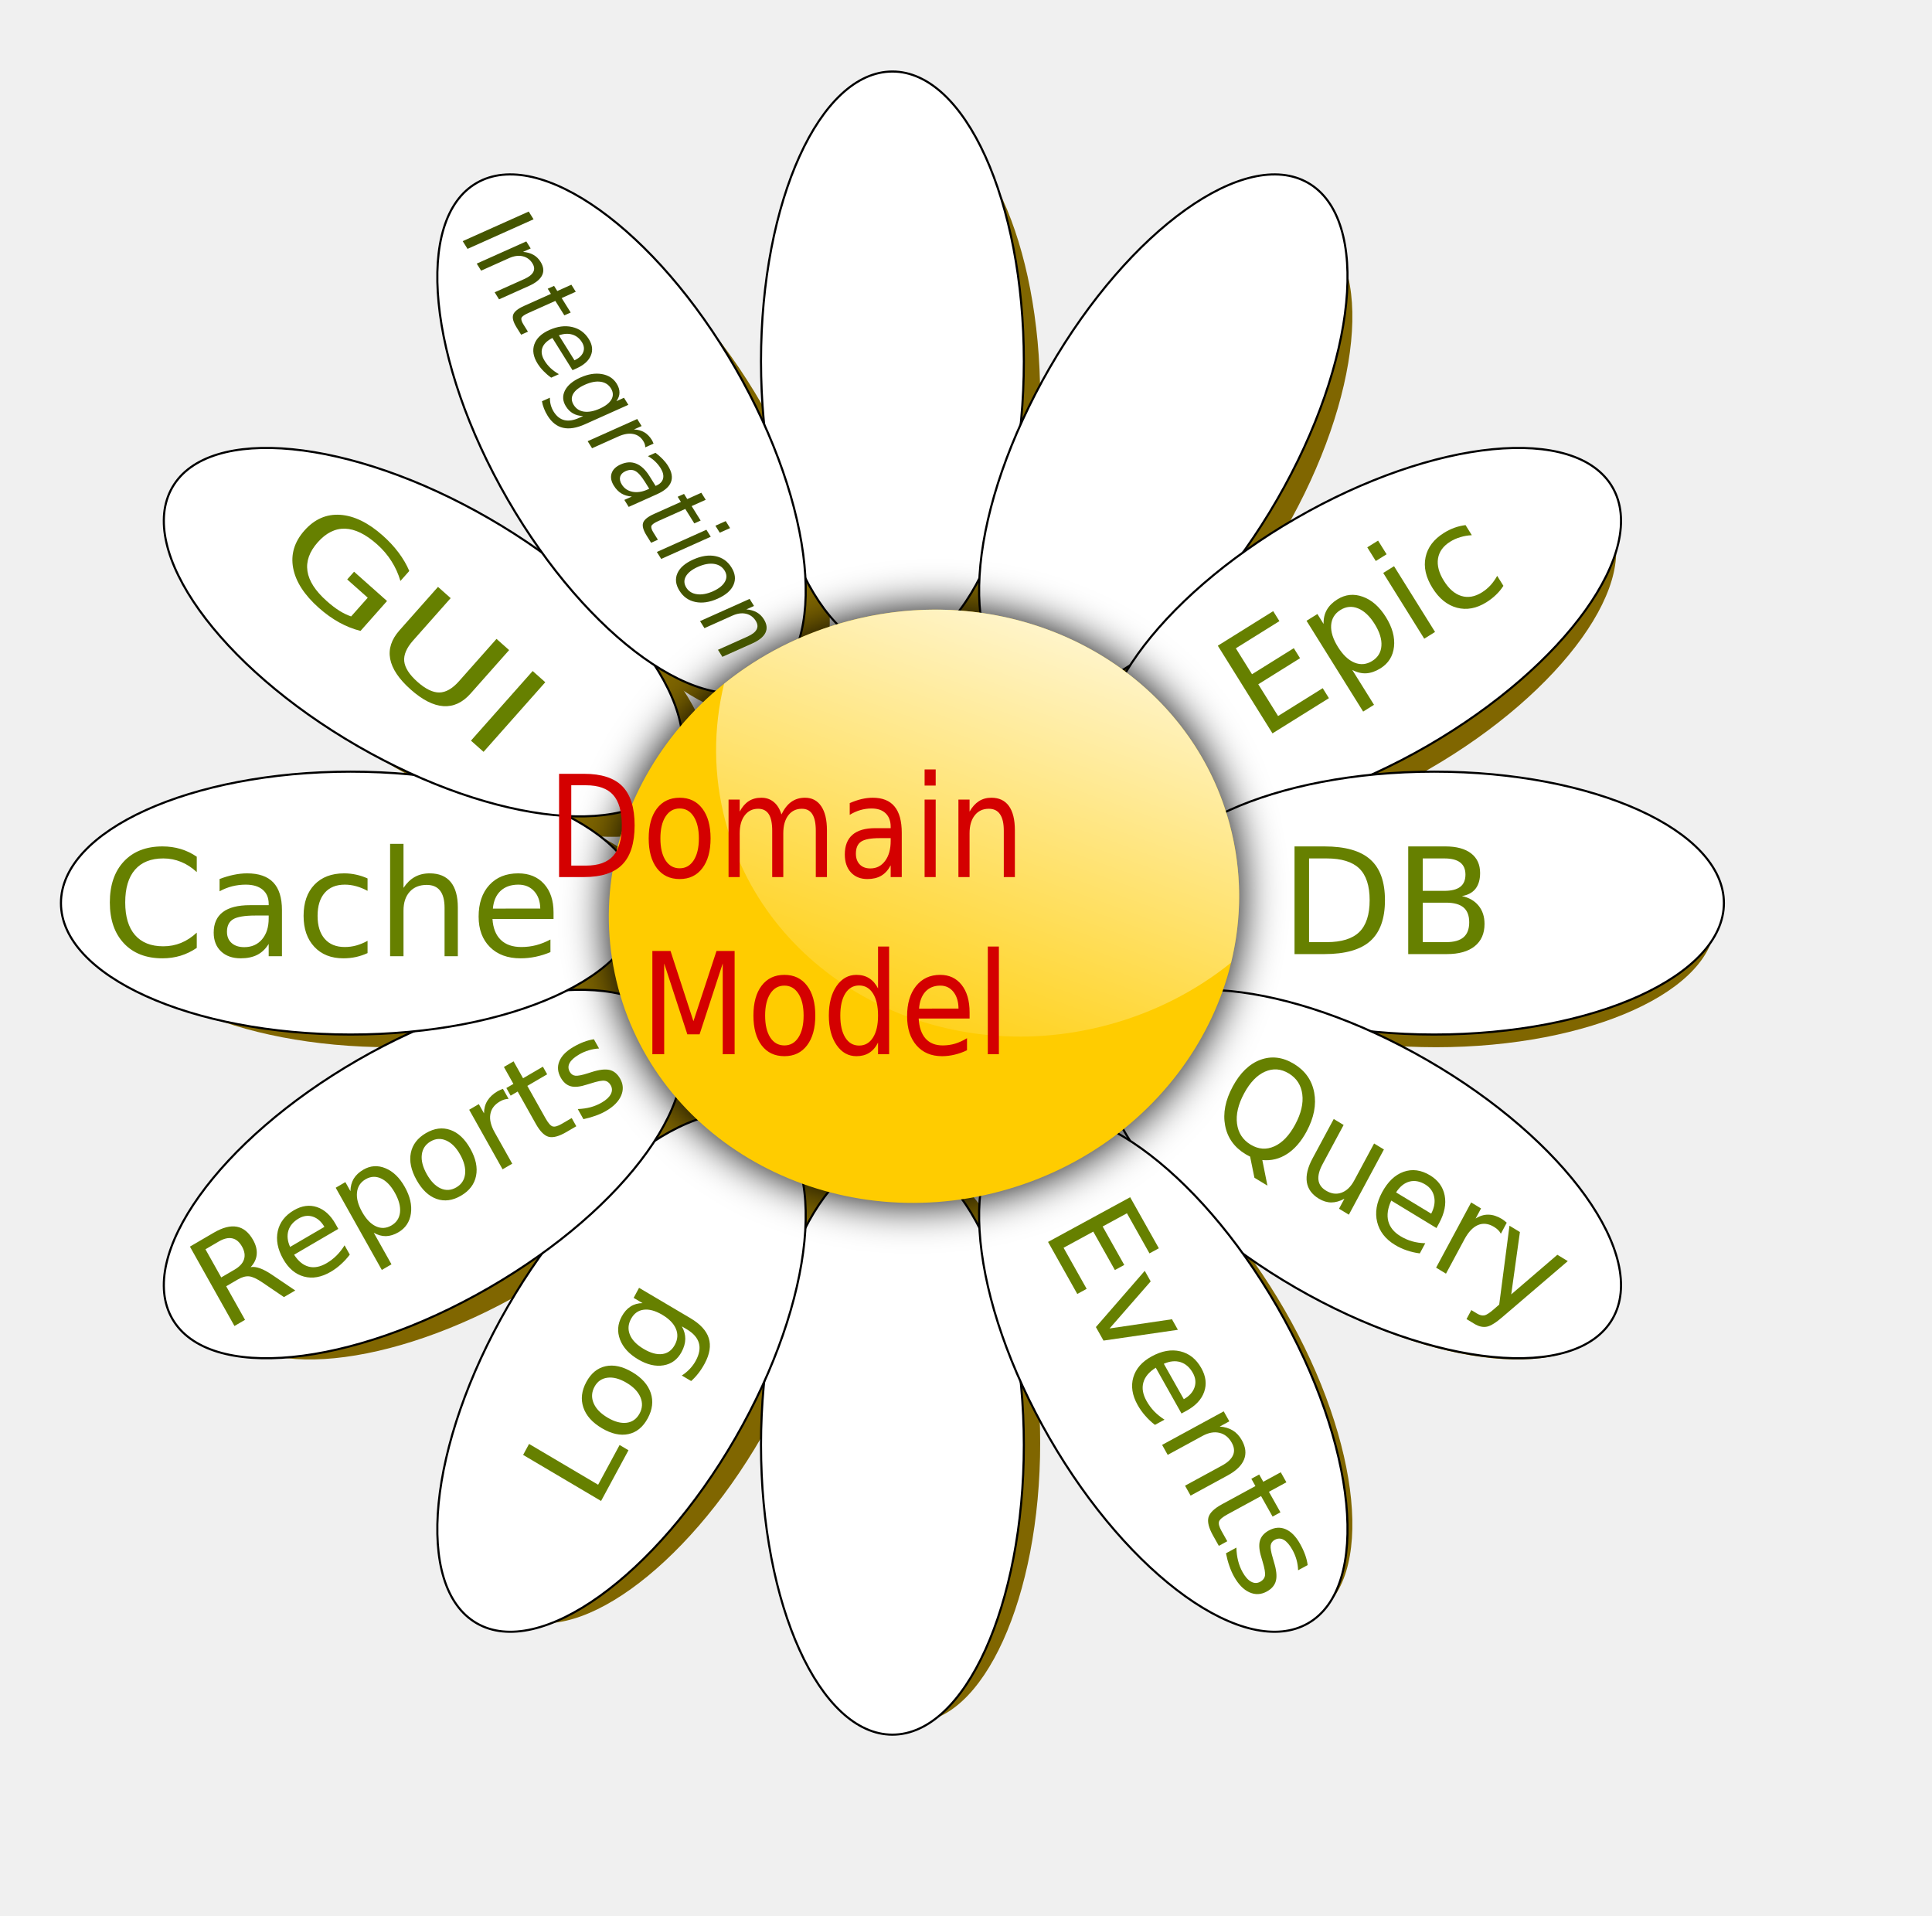
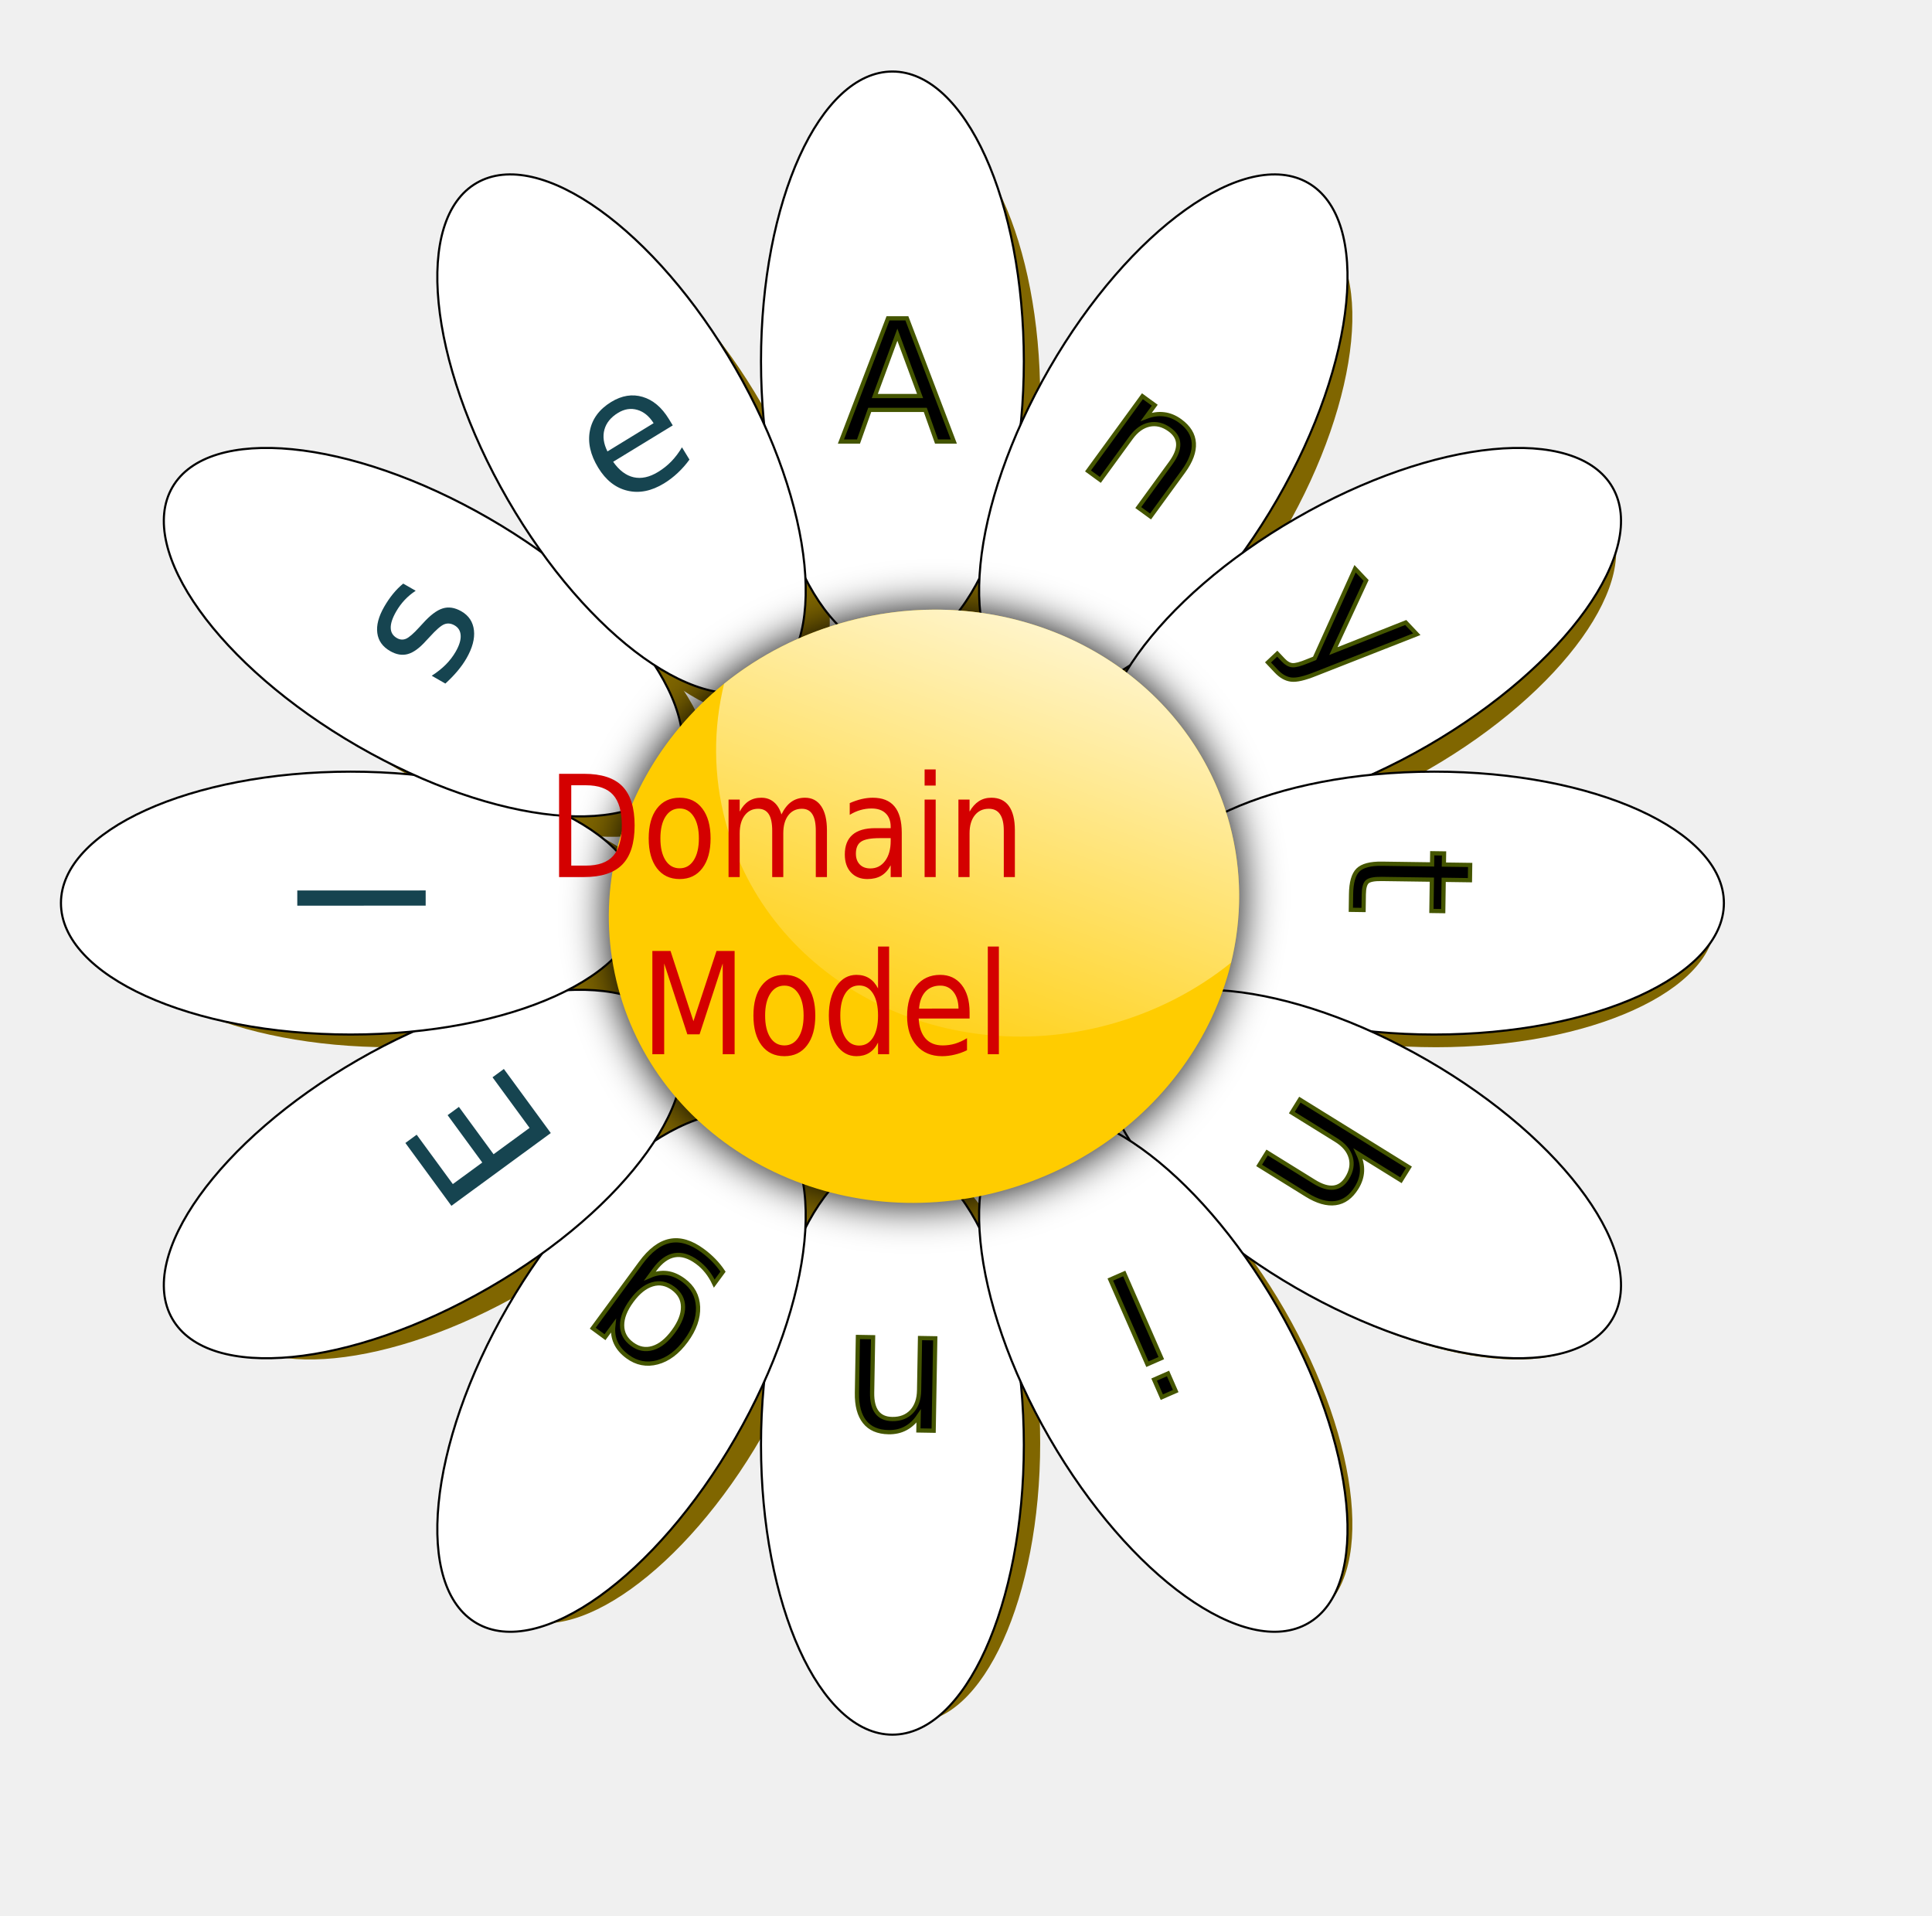
<svg xmlns="http://www.w3.org/2000/svg" xmlns:xlink="http://www.w3.org/1999/xlink" version="1.2" width="343pt" height="340pt" id="svg3617">
  <defs id="defs3619">
    <linearGradient x1="-2576.01" y1="-775.774" x2="-2461.276" y2="-659.247" id="linearGradient5881" xlink:href="#linearGradient5243" gradientUnits="userSpaceOnUse" />
    <linearGradient id="linearGradient5243">
      <stop id="stop5245" style="stop-color:#ffcc00;stop-opacity:1" offset="0" />
      <stop id="stop5247" style="stop-color:#ffcc00;stop-opacity:0" offset="1" />
    </linearGradient>
    <linearGradient x1="-2576.01" y1="-775.774" x2="-2461.276" y2="-659.247" id="linearGradient5857" xlink:href="#linearGradient5243" gradientUnits="userSpaceOnUse" />
    <linearGradient id="linearGradient3494">
      <stop id="stop3496" style="stop-color:#ffcc00;stop-opacity:1" offset="0" />
      <stop id="stop3498" style="stop-color:#ffcc00;stop-opacity:0" offset="1" />
    </linearGradient>
    <linearGradient x1="-2576.01" y1="-775.774" x2="-2461.276" y2="-659.247" id="linearGradient5859" xlink:href="#linearGradient5243" gradientUnits="userSpaceOnUse" />
    <linearGradient id="linearGradient3501">
      <stop id="stop3503" style="stop-color:#ffcc00;stop-opacity:1" offset="0" />
      <stop id="stop3505" style="stop-color:#ffcc00;stop-opacity:0" offset="1" />
    </linearGradient>
    <linearGradient x1="-2576.01" y1="-775.774" x2="-2461.276" y2="-659.247" id="linearGradient5861" xlink:href="#linearGradient5243" gradientUnits="userSpaceOnUse" />
    <linearGradient id="linearGradient3508">
      <stop id="stop3510" style="stop-color:#ffcc00;stop-opacity:1" offset="0" />
      <stop id="stop3512" style="stop-color:#ffcc00;stop-opacity:0" offset="1" />
    </linearGradient>
    <linearGradient x1="-2576.01" y1="-775.774" x2="-2461.276" y2="-659.247" id="linearGradient5863" xlink:href="#linearGradient5243" gradientUnits="userSpaceOnUse" />
    <linearGradient id="linearGradient3515">
      <stop id="stop3517" style="stop-color:#ffcc00;stop-opacity:1" offset="0" />
      <stop id="stop3519" style="stop-color:#ffcc00;stop-opacity:0" offset="1" />
    </linearGradient>
    <linearGradient x1="-2576.01" y1="-775.774" x2="-2461.276" y2="-659.247" id="linearGradient5865" xlink:href="#linearGradient5243" gradientUnits="userSpaceOnUse" />
    <linearGradient id="linearGradient3522">
      <stop id="stop3524" style="stop-color:#ffcc00;stop-opacity:1" offset="0" />
      <stop id="stop3526" style="stop-color:#ffcc00;stop-opacity:0" offset="1" />
    </linearGradient>
    <linearGradient x1="-2576.01" y1="-775.774" x2="-2461.276" y2="-659.247" id="linearGradient5867" xlink:href="#linearGradient5243" gradientUnits="userSpaceOnUse" />
    <linearGradient id="linearGradient3529">
      <stop id="stop3531" style="stop-color:#ffcc00;stop-opacity:1" offset="0" />
      <stop id="stop3533" style="stop-color:#ffcc00;stop-opacity:0" offset="1" />
    </linearGradient>
    <linearGradient x1="-2576.01" y1="-775.774" x2="-2461.276" y2="-659.247" id="linearGradient5869" xlink:href="#linearGradient5243" gradientUnits="userSpaceOnUse" />
    <linearGradient id="linearGradient3536">
      <stop id="stop3538" style="stop-color:#ffcc00;stop-opacity:1" offset="0" />
      <stop id="stop3540" style="stop-color:#ffcc00;stop-opacity:0" offset="1" />
    </linearGradient>
    <linearGradient x1="-2576.01" y1="-775.774" x2="-2461.276" y2="-659.247" id="linearGradient5871" xlink:href="#linearGradient5243" gradientUnits="userSpaceOnUse" />
    <linearGradient id="linearGradient3543">
      <stop id="stop3545" style="stop-color:#ffcc00;stop-opacity:1" offset="0" />
      <stop id="stop3547" style="stop-color:#ffcc00;stop-opacity:0" offset="1" />
    </linearGradient>
    <linearGradient x1="-2576.01" y1="-775.774" x2="-2461.276" y2="-659.247" id="linearGradient5873" xlink:href="#linearGradient5243" gradientUnits="userSpaceOnUse" />
    <linearGradient id="linearGradient3550">
      <stop id="stop3552" style="stop-color:#ffcc00;stop-opacity:1" offset="0" />
      <stop id="stop3554" style="stop-color:#ffcc00;stop-opacity:0" offset="1" />
    </linearGradient>
    <linearGradient x1="-2576.01" y1="-775.774" x2="-2461.276" y2="-659.247" id="linearGradient5875" xlink:href="#linearGradient5243" gradientUnits="userSpaceOnUse" />
    <linearGradient id="linearGradient3557">
      <stop id="stop3559" style="stop-color:#ffcc00;stop-opacity:1" offset="0" />
      <stop id="stop3561" style="stop-color:#ffcc00;stop-opacity:0" offset="1" />
    </linearGradient>
    <linearGradient x1="-2576.01" y1="-775.774" x2="-2461.276" y2="-659.247" id="linearGradient5877" xlink:href="#linearGradient5243" gradientUnits="userSpaceOnUse" />
    <linearGradient id="linearGradient3564">
      <stop id="stop3566" style="stop-color:#ffcc00;stop-opacity:1" offset="0" />
      <stop id="stop3568" style="stop-color:#ffcc00;stop-opacity:0" offset="1" />
    </linearGradient>
    <linearGradient x1="-2576.01" y1="-775.774" x2="-2461.276" y2="-659.247" id="linearGradient5879" xlink:href="#linearGradient5243" gradientUnits="userSpaceOnUse" />
    <linearGradient id="linearGradient3571">
      <stop id="stop3573" style="stop-color:#ffcc00;stop-opacity:1" offset="0" />
      <stop id="stop3575" style="stop-color:#ffcc00;stop-opacity:0" offset="1" />
    </linearGradient>
    <filter color-interpolation-filters="sRGB" id="filter5359">
      <feGaussianBlur stdDeviation="10.12" id="feGaussianBlur5361" />
    </filter>
    <linearGradient x1="-2362.882" y1="-504.3" x2="-2461.758" y2="-230.49" id="linearGradient5883" xlink:href="#linearGradient4677" gradientUnits="userSpaceOnUse" gradientTransform="translate(-1262.648,859.1037)" />
    <linearGradient id="linearGradient4677">
      <stop id="stop4679" style="stop-color:#ffffff;stop-opacity:1" offset="0" />
      <stop id="stop4681" style="stop-color:#ffffff;stop-opacity:0" offset="1" />
    </linearGradient>
    <linearGradient x1="-2576.01" y1="-775.774" x2="-2461.276" y2="-659.247" id="linearGradient3848" xlink:href="#linearGradient5243" gradientUnits="userSpaceOnUse" />
    <linearGradient x1="-2576.01" y1="-775.774" x2="-2461.276" y2="-659.247" id="linearGradient3850" xlink:href="#linearGradient5243" gradientUnits="userSpaceOnUse" />
    <linearGradient x1="-2576.01" y1="-775.774" x2="-2461.276" y2="-659.247" id="linearGradient3852" xlink:href="#linearGradient5243" gradientUnits="userSpaceOnUse" />
    <linearGradient x1="-2576.01" y1="-775.774" x2="-2461.276" y2="-659.247" id="linearGradient3854" xlink:href="#linearGradient5243" gradientUnits="userSpaceOnUse" />
    <linearGradient x1="-2576.01" y1="-775.774" x2="-2461.276" y2="-659.247" id="linearGradient3856" xlink:href="#linearGradient5243" gradientUnits="userSpaceOnUse" />
    <linearGradient x1="-2576.01" y1="-775.774" x2="-2461.276" y2="-659.247" id="linearGradient3858" xlink:href="#linearGradient5243" gradientUnits="userSpaceOnUse" />
    <linearGradient x1="-2576.01" y1="-775.774" x2="-2461.276" y2="-659.247" id="linearGradient3860" xlink:href="#linearGradient5243" gradientUnits="userSpaceOnUse" />
    <linearGradient x1="-2576.01" y1="-775.774" x2="-2461.276" y2="-659.247" id="linearGradient3862" xlink:href="#linearGradient5243" gradientUnits="userSpaceOnUse" />
    <linearGradient x1="-2576.01" y1="-775.774" x2="-2461.276" y2="-659.247" id="linearGradient3864" xlink:href="#linearGradient5243" gradientUnits="userSpaceOnUse" />
    <linearGradient x1="-2576.01" y1="-775.774" x2="-2461.276" y2="-659.247" id="linearGradient3866" xlink:href="#linearGradient5243" gradientUnits="userSpaceOnUse" />
    <linearGradient x1="-2576.01" y1="-775.774" x2="-2461.276" y2="-659.247" id="linearGradient3868" xlink:href="#linearGradient5243" gradientUnits="userSpaceOnUse" />
    <linearGradient x1="-2576.01" y1="-775.774" x2="-2461.276" y2="-659.247" id="linearGradient3870" xlink:href="#linearGradient5243" gradientUnits="userSpaceOnUse" />
    <linearGradient x1="-2576.01" y1="-775.774" x2="-2461.276" y2="-659.247" id="linearGradient3872" xlink:href="#linearGradient5243" gradientUnits="userSpaceOnUse" />
    <linearGradient x1="-2362.882" y1="-504.3" x2="-2461.758" y2="-230.49" id="linearGradient3874" xlink:href="#linearGradient4677" gradientUnits="userSpaceOnUse" gradientTransform="translate(-1262.648,859.1037)" />
  </defs>
  <g id="layer1">
    <g transform="matrix(0.4830844,0,0,0.4830844,1462.408,467.6033)" id="g5083" style="fill:#806600;fill-opacity:1">
      <path d="m -2497.252,-775.575 c 0,75.611 -27.81,136.905 -62.114,136.905 -34.305,0 -62.114,-61.295 -62.114,-136.905 0,-75.611 27.81,-136.905 62.114,-136.905 34.305,0 62.114,61.295 62.114,136.905 z" transform="translate(-20.28225,514.662)" id="path5085" style="fill:#806600;stroke:none" />
      <path d="m -2497.252,-775.575 c 0,75.611 -27.81,136.905 -62.114,136.905 -34.305,0 -62.114,-61.295 -62.114,-136.905 0,-75.611 27.81,-136.905 62.114,-136.905 34.305,0 62.114,61.295 62.114,136.905 z" transform="translate(-20.28225,2.535276)" id="path5087" style="fill:#806600;stroke:none" />
      <path d="m -2497.252,-775.575 c 0,75.611 -27.81,136.905 -62.114,136.905 -34.305,0 -62.114,-61.295 -62.114,-136.905 0,-75.611 27.81,-136.905 62.114,-136.905 34.305,0 62.114,61.295 62.114,136.905 z" transform="matrix(0.8660254,0.5,-0.5,0.8660254,-878.9917,1656.132)" id="path5089" style="fill:#806600;stroke:none" />
      <path d="m -2497.252,-775.575 c 0,75.611 -27.81,136.905 -62.114,136.905 -34.305,0 -62.114,-61.295 -62.114,-136.905 0,-75.611 27.81,-136.905 62.114,-136.905 34.305,0 62.114,61.295 62.114,136.905 z" transform="matrix(0.8660254,0.5,-0.5,0.8660254,-622.9283,1212.617)" id="path5091" style="fill:#806600;stroke:none" />
      <path d="m -2497.252,-775.575 c 0,75.611 -27.81,136.905 -62.114,136.905 -34.305,0 -62.114,-61.295 -62.114,-136.905 0,-75.611 27.81,-136.905 62.114,-136.905 34.305,0 62.114,61.295 62.114,136.905 z" transform="matrix(0.5,0.8660254,-0.8660254,0.5,-2193.391,2215.319)" id="path5093" style="fill:#806600;stroke:none" />
      <path d="m -2497.252,-775.575 c 0,75.611 -27.81,136.905 -62.114,136.905 -34.305,0 -62.114,-61.295 -62.114,-136.905 0,-75.611 27.81,-136.905 62.114,-136.905 34.305,0 62.114,61.295 62.114,136.905 z" transform="matrix(0.5,0.8660254,-0.8660254,0.5,-1749.876,1959.255)" id="path5095" style="fill:#806600;stroke:none" />
      <path d="m -2497.252,-775.575 c 0,75.611 -27.81,136.905 -62.114,136.905 -34.305,0 -62.114,-61.295 -62.114,-136.905 0,-75.611 27.81,-136.905 62.114,-136.905 34.305,0 62.114,61.295 62.114,136.905 z" transform="matrix(0,1,-1,0,-3611.287,2042.389)" id="path5097" style="fill:#806600;stroke:none" />
      <path d="m -2497.252,-775.575 c 0,75.611 -27.81,136.905 -62.114,136.905 -34.305,0 -62.114,-61.295 -62.114,-136.905 0,-75.611 27.81,-136.905 62.114,-136.905 34.305,0 62.114,61.295 62.114,136.905 z" transform="matrix(0,1,-1,0,-3099.16,2042.389)" id="path5099" style="fill:#806600;stroke:none" />
      <path d="m -2497.252,-775.575 c 0,75.611 -27.81,136.905 -62.114,136.905 -34.305,0 -62.114,-61.295 -62.114,-136.905 0,-75.611 27.81,-136.905 62.114,-136.905 34.305,0 62.114,61.295 62.114,136.905 z" transform="matrix(-0.5,0.8660254,-0.8660254,-0.5,-4752.757,1183.68)" id="path5101" style="fill:#806600;stroke:none" />
      <path d="m -2497.252,-775.575 c 0,75.611 -27.81,136.905 -62.114,136.905 -34.305,0 -62.114,-61.295 -62.114,-136.905 0,-75.611 27.81,-136.905 62.114,-136.905 34.305,0 62.114,61.295 62.114,136.905 z" transform="matrix(-0.5,0.8660254,-0.8660254,-0.5,-4309.242,1439.743)" id="path5103" style="fill:#806600;stroke:none" />
      <path d="m -2497.252,-775.575 c 0,75.611 -27.81,136.905 -62.114,136.905 -34.305,0 -62.114,-61.295 -62.114,-136.905 0,-75.611 27.81,-136.905 62.114,-136.905 34.305,0 62.114,61.295 62.114,136.905 z" transform="matrix(-0.8660254,0.5,-0.5,-0.8660254,-5311.944,-130.7192)" id="path5105" style="fill:#806600;stroke:none" />
      <path d="m -2497.252,-775.575 c 0,75.611 -27.81,136.905 -62.114,136.905 -34.305,0 -62.114,-61.295 -62.114,-136.905 0,-75.611 27.81,-136.905 62.114,-136.905 34.305,0 62.114,61.295 62.114,136.905 z" transform="matrix(-0.8660254,0.5,-0.5,-0.8660254,-5055.881,312.7956)" id="path5107" style="fill:#806600;stroke:none" />
    </g>
    <g transform="matrix(0.5008567,0,0,0.5008567,1503.284,472.6813)" id="g5109" style="fill:#ffffff;fill-opacity:1;stroke:#000000">
      <path d="m -2497.252,-775.575 c 0,75.611 -27.81,136.905 -62.114,136.905 -34.305,0 -62.114,-61.295 -62.114,-136.905 0,-75.611 27.81,-136.905 62.114,-136.905 34.305,0 62.114,61.295 62.114,136.905 z" transform="translate(-20.28225,514.662)" id="path5111" style="fill:#ffffff;stroke:#000000" />
      <path d="m -2497.252,-775.575 c 0,75.611 -27.81,136.905 -62.114,136.905 -34.305,0 -62.114,-61.295 -62.114,-136.905 0,-75.611 27.81,-136.905 62.114,-136.905 34.305,0 62.114,61.295 62.114,136.905 z" transform="translate(-20.28225,2.535276)" id="path5113" style="fill:#ffffff;stroke:#000000" />
      <path d="m -2497.252,-775.575 c 0,75.611 -27.81,136.905 -62.114,136.905 -34.305,0 -62.114,-61.295 -62.114,-136.905 0,-75.611 27.81,-136.905 62.114,-136.905 34.305,0 62.114,61.295 62.114,136.905 z" transform="matrix(0.8660254,0.5,-0.5,0.8660254,-878.9917,1656.132)" id="path5115" style="fill:#ffffff;stroke:#000000" />
      <path d="m -2497.252,-775.575 c 0,75.611 -27.81,136.905 -62.114,136.905 -34.305,0 -62.114,-61.295 -62.114,-136.905 0,-75.611 27.81,-136.905 62.114,-136.905 34.305,0 62.114,61.295 62.114,136.905 z" transform="matrix(0.8660254,0.5,-0.5,0.8660254,-622.9283,1212.617)" id="path5117" style="fill:#ffffff;stroke:#000000" />
      <path d="m -2497.252,-775.575 c 0,75.611 -27.81,136.905 -62.114,136.905 -34.305,0 -62.114,-61.295 -62.114,-136.905 0,-75.611 27.81,-136.905 62.114,-136.905 34.305,0 62.114,61.295 62.114,136.905 z" transform="matrix(0.5,0.8660254,-0.8660254,0.5,-2193.391,2215.319)" id="path5119" style="fill:#ffffff;stroke:#000000" />
      <path d="m -2497.252,-775.575 c 0,75.611 -27.81,136.905 -62.114,136.905 -34.305,0 -62.114,-61.295 -62.114,-136.905 0,-75.611 27.81,-136.905 62.114,-136.905 34.305,0 62.114,61.295 62.114,136.905 z" transform="matrix(0.5,0.8660254,-0.8660254,0.5,-1749.876,1959.255)" id="path5121" style="fill:#ffffff;stroke:#000000" />
      <path d="m -2497.252,-775.575 c 0,75.611 -27.81,136.905 -62.114,136.905 -34.305,0 -62.114,-61.295 -62.114,-136.905 0,-75.611 27.81,-136.905 62.114,-136.905 34.305,0 62.114,61.295 62.114,136.905 z" transform="matrix(0,1,-1,0,-3611.287,2042.389)" id="path5123" style="fill:#ffffff;stroke:#000000" />
      <path d="m -2497.252,-775.575 c 0,75.611 -27.81,136.905 -62.114,136.905 -34.305,0 -62.114,-61.295 -62.114,-136.905 0,-75.611 27.81,-136.905 62.114,-136.905 34.305,0 62.114,61.295 62.114,136.905 z" transform="matrix(0,1,-1,0,-3099.16,2042.389)" id="path5125" style="fill:#ffffff;stroke:#000000" />
      <path d="m -2497.252,-775.575 c 0,75.611 -27.81,136.905 -62.114,136.905 -34.305,0 -62.114,-61.295 -62.114,-136.905 0,-75.611 27.81,-136.905 62.114,-136.905 34.305,0 62.114,61.295 62.114,136.905 z" transform="matrix(-0.5,0.8660254,-0.8660254,-0.5,-4752.757,1183.68)" id="path5127" style="fill:#ffffff;stroke:#000000" />
      <path d="m -2497.252,-775.575 c 0,75.611 -27.81,136.905 -62.114,136.905 -34.305,0 -62.114,-61.295 -62.114,-136.905 0,-75.611 27.81,-136.905 62.114,-136.905 34.305,0 62.114,61.295 62.114,136.905 z" transform="matrix(-0.5,0.8660254,-0.8660254,-0.5,-4309.242,1439.743)" id="path5129" style="fill:#ffffff;stroke:#000000" />
      <path d="m -2497.252,-775.575 c 0,75.611 -27.81,136.905 -62.114,136.905 -34.305,0 -62.114,-61.295 -62.114,-136.905 0,-75.611 27.81,-136.905 62.114,-136.905 34.305,0 62.114,61.295 62.114,136.905 z" transform="matrix(-0.8660254,0.5,-0.5,-0.8660254,-5311.944,-130.7192)" id="path5131" style="fill:#ffffff;stroke:#000000" />
      <path d="m -2497.252,-775.575 c 0,75.611 -27.81,136.905 -62.114,136.905 -34.305,0 -62.114,-61.295 -62.114,-136.905 0,-75.611 27.81,-136.905 62.114,-136.905 34.305,0 62.114,61.295 62.114,136.905 z" transform="matrix(-0.8660254,0.5,-0.5,-0.8660254,-5055.881,312.7956)" id="path5133" style="fill:#ffffff;stroke:#000000" />
    </g>
    <g transform="matrix(0.5008567,0,0,0.5008567,2072.686,-58.43486)" id="g5325" style="fill:#000000;filter:url(#filter5359)">
      <path d="m -2431.334,-516.977 c 0,77.011 -66.97,139.44 -149.582,139.44 -82.612,0 -149.582,-62.43 -149.582,-139.44 0,-77.011 66.97,-139.44 149.582,-139.44 82.612,0 149.582,62.43 149.582,139.44 z" transform="matrix(-0.9659258,0.258819,-0.258819,-0.9659258,-6328.365,713.5784)" id="path5327" style="fill:#000000;fill-opacity:1;stroke:none" />
      <path d="m -3696.742,404.76 c -13.462,0.04 -27.222,1.825 -40.937,5.5 -22.125,5.928 -41.85,16.191 -58.375,29.5 -5.117,21.026 -5.207,43.316 0.687,65.312 19.932,74.387 100.766,117.35 180.563,95.969 22.12,-5.927 41.852,-16.164 58.375,-29.469 5.124,-21.035 5.209,-43.337 -0.688,-65.344 -16.506,-61.602 -74.76,-101.662 -139.625,-101.469 z" id="path5329" style="fill:#000000;fill-opacity:1;stroke:none" />
    </g>
    <g transform="matrix(0.5008567,0,0,0.5008567,2072.686,-58.43486)" id="g5255">
      <path d="m -2431.334,-516.977 c 0,77.011 -66.97,139.44 -149.582,139.44 -82.612,0 -149.582,-62.43 -149.582,-139.44 0,-77.011 66.97,-139.44 149.582,-139.44 82.612,0 149.582,62.43 149.582,139.44 z" transform="matrix(-0.9659258,0.258819,-0.258819,-0.9659258,-6328.365,713.5784)" id="path5135" style="fill:#ffcc00;fill-opacity:1;stroke:none" />
      <path d="m -3696.742,404.76 c -13.462,0.04 -27.222,1.825 -40.937,5.5 -22.125,5.928 -41.85,16.191 -58.375,29.5 -5.117,21.026 -5.207,43.316 0.687,65.312 19.932,74.387 100.766,117.35 180.563,95.969 22.12,-5.927 41.852,-16.164 58.375,-29.469 5.124,-21.035 5.209,-43.337 -0.688,-65.344 -16.506,-61.602 -74.76,-101.662 -139.625,-101.469 z" id="path5137" style="fill:url(#linearGradient3874);fill-opacity:1;stroke:none" />
    </g>
    <text x="234.321" y="193.63" transform="scale(0.9327452,1.072104)" id="text2920" xml:space="preserve" style="font-size:31.284px;font-style:normal;font-weight:normal;text-align:center;line-height:125%;writing-mode:lr-tb;text-anchor:middle;fill:#000000;fill-opacity:1;stroke:none;font-family:Bitstream Vera Sans">
      <tspan x="234.321" y="193.63" id="tspan2922" style="text-align:center;line-height:125%;writing-mode:lr-tb;text-anchor:middle;fill:#d40000">Domain</tspan>
      <tspan x="234.321" y="232.735" id="tspan2926" style="text-align:center;line-height:125%;writing-mode:lr-tb;text-anchor:middle;fill:#d40000">Model</tspan>
    </text>
-     <text x="160.426" y="306.681" transform="matrix(0.8484994,-0.5291963,0.5291963,0.8484994,0,0)" id="text2936" xml:space="preserve" style="font-size:33.539px;font-style:normal;font-weight:normal;fill:#668000;fill-opacity:1;stroke:none;font-family:Bitstream Vera Sans">
-       <tspan x="160.426" y="306.681" id="tspan2940" style="fill:#668000;stroke:none">Epic</tspan>
+     <text x="286.25" y="152.5" id="text2936" xml:space="preserve" style="font-size:40px;font-style:normal;font-weight:normal;fill:#000000;fill-opacity:1;stroke:none;font-family:Bitstream Vera Sans">
+       <tspan x="286.25" y="152.5" id="tspan2938" />
    </text>
-     <text x="302.995" y="225.821" id="text2969" xml:space="preserve" style="font-size:34.954px;font-style:normal;font-weight:normal;fill:#668000;fill-opacity:1;stroke:none;font-family:Bitstream Vera Sans">
-       <tspan x="302.995" y="225.821" id="tspan2971">DB</tspan>
-       <tspan x="302.995" y="269.514" id="tspan2973" />
+     <text x="202.5" y="60" id="text3800" xml:space="preserve" style="font-size:40px;font-style:normal;font-weight:normal;fill:#000000;fill-opacity:1;stroke:none;font-family:Bitstream Vera Sans">
+       <tspan x="202.5" y="60" id="tspan3802" />
    </text>
-     <text x="388.061" y="77.871" transform="matrix(0.8317388,0.5050262,-0.4872864,0.9064235,0,0)" id="text2975" xml:space="preserve" style="font-size:31.162px;font-style:normal;font-weight:normal;fill:#668000;fill-opacity:1;stroke:none;font-family:Bitstream Vera Sans">
-       <tspan x="388.061" y="77.871" id="tspan2977">Query</tspan>
+     <text x="198.75" y="104.5" id="text3847" xml:space="preserve" style="font-size:40px;font-style:normal;font-weight:normal;fill:#000000;fill-opacity:1;stroke:#445500;font-family:Bitstream Vera Sans">
+       <tspan x="198.75" y="104.5" id="tspan3849">A</tspan>
    </text>
-     <text x="375.524" y="-71.944" transform="matrix(0.4877603,0.8679195,-0.8822779,0.4802642,0,0)" id="text2979" xml:space="preserve" style="font-size:30.221px;font-style:normal;font-weight:normal;fill:#668000;fill-opacity:1;stroke:none;font-family:Bitstream Vera Sans">
-       <tspan x="375.524" y="-71.944" id="tspan2981">Events</tspan>
+     <text x="270.156" y="-61.572" transform="matrix(0.8082368,0.5888576,-0.5888576,0.8082368,0,0)" id="text3851" xml:space="preserve" style="font-size:40px;font-style:normal;font-weight:normal;fill:#000000;fill-opacity:1;stroke:#445500;font-family:Bitstream Vera Sans">
+       <tspan x="270.156" y="-61.572" id="tspan3853">n</tspan>
    </text>
-     <text x="116.767" y="65.845" transform="matrix(0.8639566,0.7679002,-0.5739794,0.6473023,0,0)" id="text2983" xml:space="preserve" style="font-size:34.903px;font-style:normal;font-weight:normal;fill:#668000;fill-opacity:1;stroke:none;font-family:Bitstream Vera Sans">
-       <tspan x="116.767" y="65.845" id="tspan2985">GUI</tspan>
+     <text x="316.835" y="-119.092" transform="matrix(0.6861653,0.7274456,-0.7274456,0.6861653,0,0)" id="text3855" xml:space="preserve" style="font-size:40px;font-style:normal;font-weight:normal;fill:#000000;fill-opacity:1;stroke:#445500;stroke-width:1;font-family:Bitstream Vera Sans">
+       <tspan x="316.835" y="-119.092" id="tspan3857" style="stroke-width:1">y</tspan>
    </text>
-     <text x="-233.788" y="297.587" transform="matrix(0.4810965,-0.8903018,0.8513467,0.50311,0,0)" id="text2987" xml:space="preserve" style="font-size:29.727px;font-style:normal;font-weight:normal;fill:#668000;fill-opacity:1;stroke:none;font-family:Bitstream Vera Sans">
-       <tspan x="-233.788" y="297.587" id="tspan2989">Log</tspan>
+     <text x="196.095" y="-322.757" transform="matrix(-0.01404925,0.9999013,-0.9999013,-0.01404925,0,0)" id="text3859" xml:space="preserve" style="font-size:40px;font-style:normal;font-weight:normal;fill:#000000;fill-opacity:1;stroke:#445500;font-family:Bitstream Vera Sans">
+       <tspan x="196.095" y="-322.757" id="tspan3861">t</tspan>
    </text>
-     <text x="-108.427" y="297.976" transform="matrix(0.8605217,-0.5027779,0.4910314,0.8751903,0,0)" id="text2991" xml:space="preserve" style="font-size:29.452px;font-style:normal;font-weight:normal;fill:#668000;fill-opacity:1;stroke:none;font-family:Bitstream Vera Sans">
-       <tspan x="-108.427" y="297.976" id="tspan2993">Reports</tspan>
+     <text x="55.55" y="-398.641" transform="matrix(-0.5266775,0.8500652,-0.8500652,-0.5266775,0,0)" id="text3863" xml:space="preserve" style="font-size:40px;font-style:normal;font-weight:normal;fill:#000000;fill-opacity:1;stroke:#445500;stroke-width:1;font-family:Bitstream Vera Sans">
+       <tspan x="55.55" y="-398.641" id="tspan3865" style="stroke-width:1">h</tspan>
    </text>
-     <text x="24.03" y="226.321" id="text2995" xml:space="preserve" style="font-size:35.007px;font-style:normal;font-weight:normal;fill:#668000;fill-opacity:1;stroke:none;font-family:Bitstream Vera Sans">
-       <tspan x="24.03" y="226.321" id="tspan2997">Cache</tspan>
+     <text x="-126.624" y="-382.852" transform="matrix(-0.9160133,0.4011479,-0.4011479,-0.9160133,0,0)" id="text3867" xml:space="preserve" style="font-size:40px;font-style:normal;font-weight:normal;fill:#000000;fill-opacity:1;stroke:#445500;font-family:Bitstream Vera Sans">
+       <tspan x="-126.624" y="-382.852" id="tspan3869">i</tspan>
    </text>
-     <text x="15" y="142.5" id="text2999" xml:space="preserve" style="font-size:40px;font-style:normal;font-weight:normal;fill:#000000;fill-opacity:1;stroke:none;font-family:Bitstream Vera Sans">
-       <tspan x="15" y="142.5" id="tspan3001" />
+     <text x="-230.502" y="-312.862" transform="matrix(-0.9998489,-0.01738338,0.01738338,-0.9998489,0,0)" id="text3871" xml:space="preserve" style="font-size:40px;font-style:normal;font-weight:normal;fill:#000000;fill-opacity:1;stroke:#445500;stroke-width:1;font-family:Bitstream Vera Sans">
+       <tspan x="-230.502" y="-312.862" id="tspan3873" style="stroke-width:1">n</tspan>
    </text>
-     <text x="98.933" y="-60.573" transform="matrix(0.512304,0.8200197,-0.9527727,0.4269098,0,0)" id="text3775" xml:space="preserve" style="font-size:22.522px;font-style:normal;font-weight:normal;fill:#445500;fill-opacity:1;stroke:none;font-family:Bitstream Vera Sans">
-       <tspan x="98.933" y="-60.573" id="tspan3777">Integration</tspan>
+     <text x="-321.018" y="-148.307" transform="matrix(-0.805716,-0.5923021,0.5923021,-0.805716,0,0)" id="text3875" xml:space="preserve" style="font-size:40px;font-style:normal;font-weight:normal;fill:#000000;fill-opacity:1;stroke:#445500;stroke-width:1;font-family:Bitstream Vera Sans">
+       <tspan x="-321.018" y="-148.307" id="tspan3877" style="stroke-width:1">g</tspan>
+     </text>
+     <text x="-297.319" y="-53.246" transform="matrix(-0.5907952,-0.8068216,0.8068216,-0.5907952,0,0)" id="text3879" xml:space="preserve" style="font-size:40px;font-style:normal;font-weight:normal;fill:#164450;fill-opacity:1;stroke:none;font-family:Bitstream Vera Sans">
+       <tspan x="-297.319" y="-53.246" id="tspan3881">E</tspan>
+     </text>
+     <text x="-218.148" y="100.694" transform="matrix(-3.1960739e-4,-0.9999999,0.9999999,-3.1960739e-4,0,0)" id="text3883" xml:space="preserve" style="font-size:40px;font-style:normal;font-weight:normal;fill:#164450;fill-opacity:1;stroke:none;font-family:Bitstream Vera Sans">
+       <tspan x="-218.148" y="100.694" id="tspan3885">l</tspan>
+     </text>
+     <text x="-89.933" y="172.807" transform="matrix(0.4982035,-0.8670602,0.8670602,0.4982035,0,0)" id="text3887" xml:space="preserve" style="font-size:40px;font-style:normal;font-weight:normal;fill:#164450;fill-opacity:1;stroke:none;font-family:Bitstream Vera Sans">
+       <tspan x="-89.933" y="172.807" id="tspan3889">s</tspan>
+     </text>
+     <text x="60.977" y="178.996" transform="matrix(0.853515,-0.5210682,0.5210682,0.853515,0,0)" id="text3891" xml:space="preserve" style="font-size:40px;font-style:normal;font-weight:normal;fill:#164450;fill-opacity:1;stroke:none;font-family:Bitstream Vera Sans">
+       <tspan x="60.977" y="178.996" id="tspan3893">e</tspan>
    </text>
  </g>
</svg>
